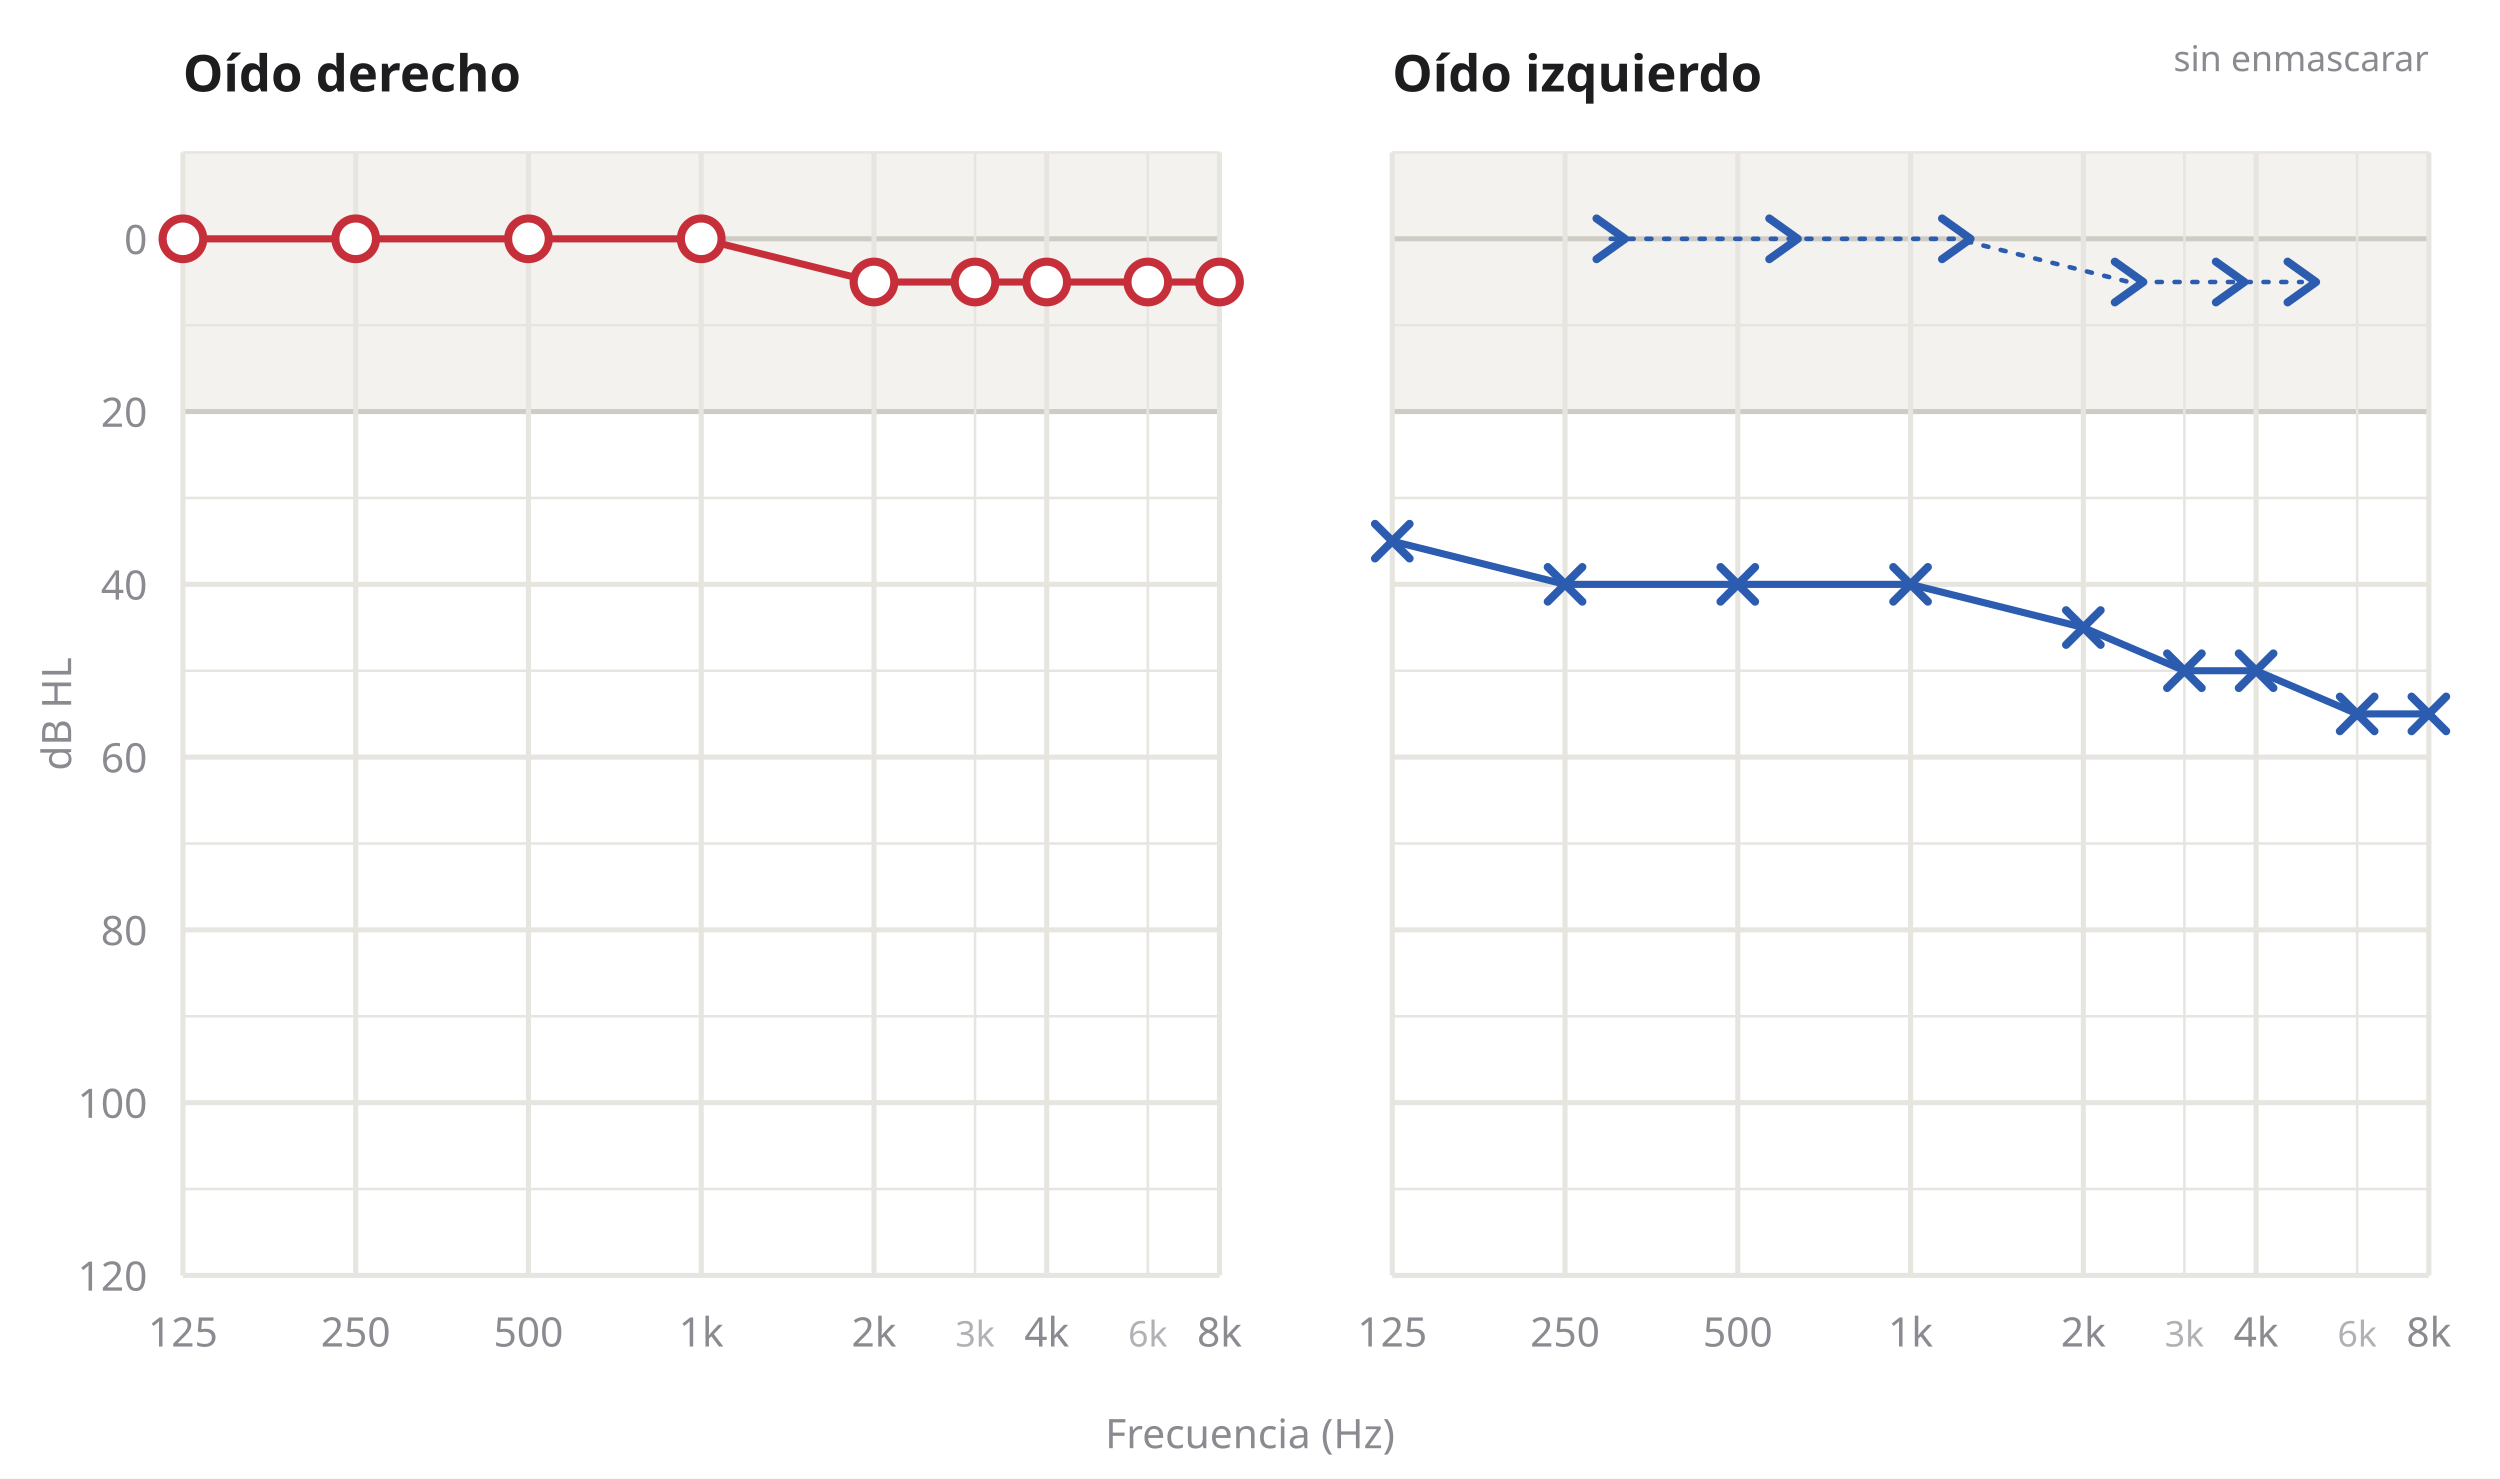
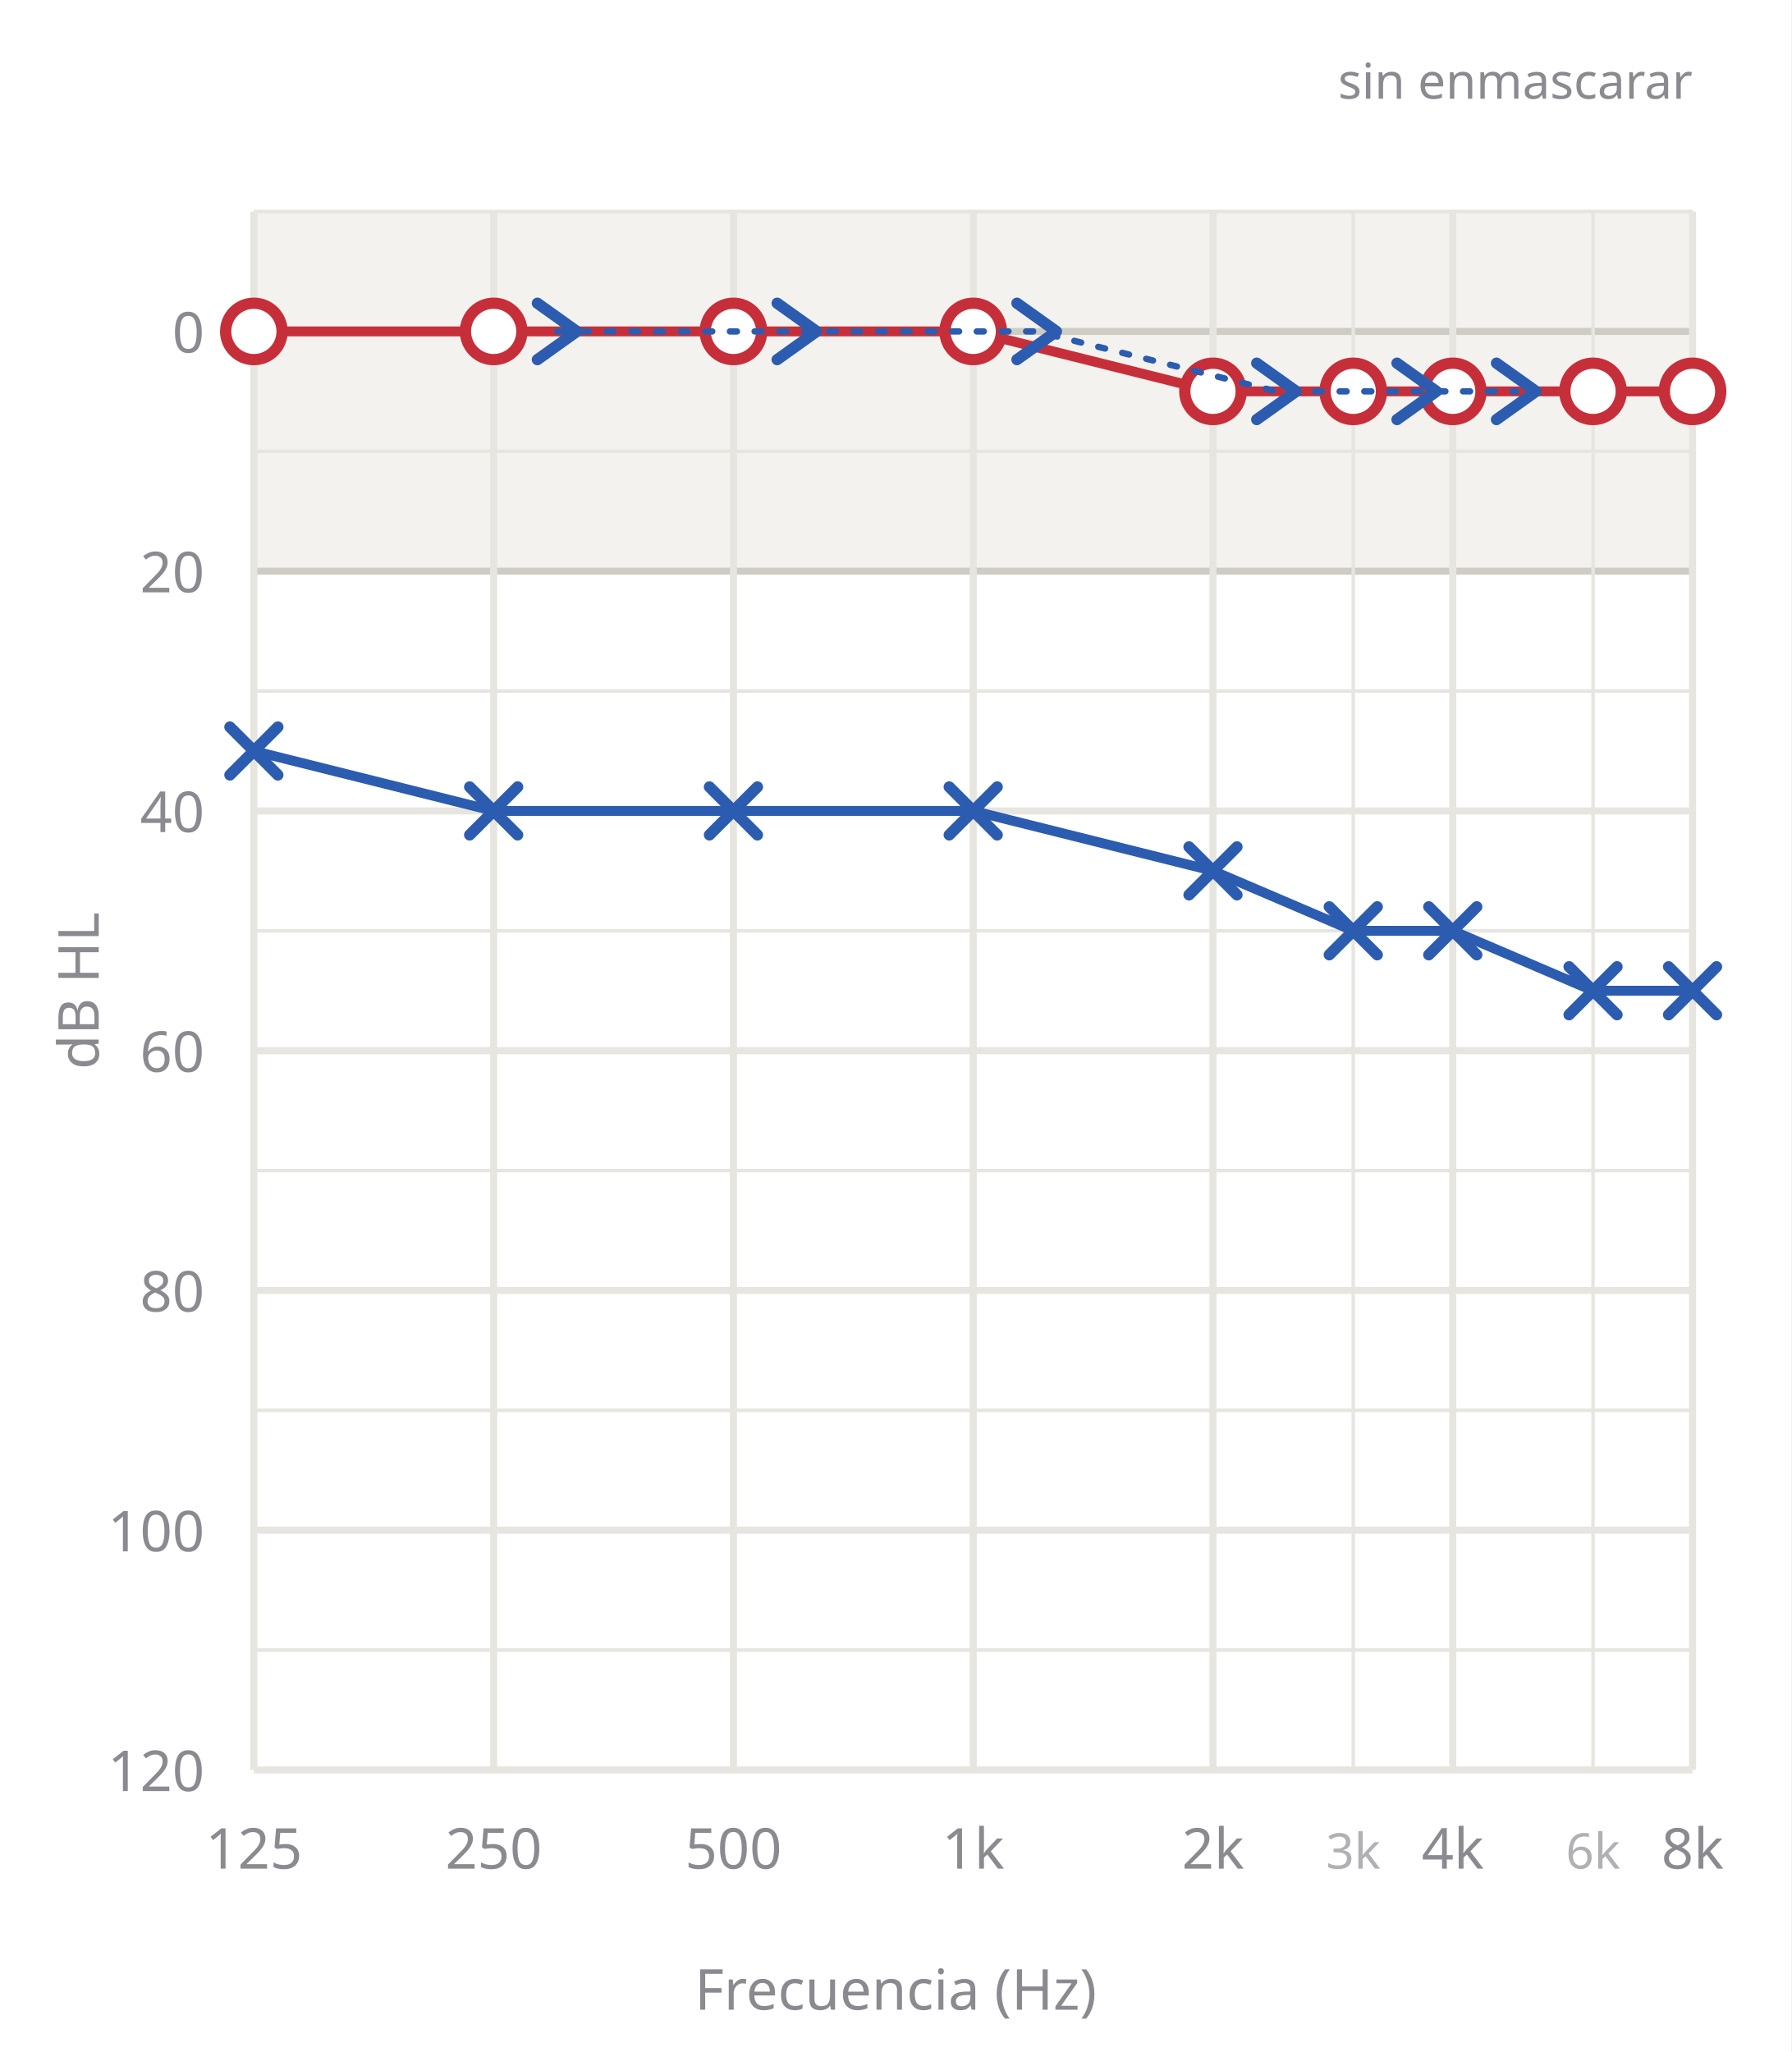
- <svg xmlns="http://www.w3.org/2000/svg" viewBox="0 0 492 291" width="492" height="291" font-family="'Plus Jakarta Sans', sans-serif">
+ <svg xmlns="http://www.w3.org/2000/svg" viewBox="0 0 254 291" width="254" height="291" font-family="'Plus Jakarta Sans', sans-serif">
  <rect width="100%" height="100%" fill="#ffffff" />
  <rect x="36" y="30" width="204" height="51" fill="#f4f2ee" stroke="none" stroke-width="0" />
  <line x1="36" y1="30" x2="240" y2="30" stroke="#e7e5e0" stroke-width="0.5" />
  <line x1="36" y1="47" x2="240" y2="47" stroke="#cfccc5" stroke-width="1" />
  <text x="29" y="50" font-size="8" fill="#8a8a90" text-anchor="end" font-weight="400">0</text>
  <line x1="36" y1="64" x2="240" y2="64" stroke="#e7e5e0" stroke-width="0.5" />
  <line x1="36" y1="81" x2="240" y2="81" stroke="#cfccc5" stroke-width="1" />
  <text x="29" y="84" font-size="8" fill="#8a8a90" text-anchor="end" font-weight="400">20</text>
  <line x1="36" y1="98" x2="240" y2="98" stroke="#e7e5e0" stroke-width="0.5" />
  <line x1="36" y1="115" x2="240" y2="115" stroke="#e7e5e0" stroke-width="1" />
  <text x="29" y="118" font-size="8" fill="#8a8a90" text-anchor="end" font-weight="400">40</text>
  <line x1="36" y1="132" x2="240" y2="132" stroke="#e7e5e0" stroke-width="0.5" />
  <line x1="36" y1="149" x2="240" y2="149" stroke="#e7e5e0" stroke-width="1" />
  <text x="29" y="152" font-size="8" fill="#8a8a90" text-anchor="end" font-weight="400">60</text>
  <line x1="36" y1="166" x2="240" y2="166" stroke="#e7e5e0" stroke-width="0.5" />
  <line x1="36" y1="183" x2="240" y2="183" stroke="#e7e5e0" stroke-width="1" />
  <text x="29" y="186" font-size="8" fill="#8a8a90" text-anchor="end" font-weight="400">80</text>
  <line x1="36" y1="200" x2="240" y2="200" stroke="#e7e5e0" stroke-width="0.5" />
  <line x1="36" y1="217" x2="240" y2="217" stroke="#e7e5e0" stroke-width="1" />
  <text x="29" y="220" font-size="8" fill="#8a8a90" text-anchor="end" font-weight="400">100</text>
  <line x1="36" y1="234" x2="240" y2="234" stroke="#e7e5e0" stroke-width="0.5" />
  <line x1="36" y1="251" x2="240" y2="251" stroke="#e7e5e0" stroke-width="1" />
  <text x="29" y="254" font-size="8" fill="#8a8a90" text-anchor="end" font-weight="400">120</text>
  <line x1="36" y1="30" x2="36" y2="251" stroke="#e7e5e0" stroke-width="1" />
  <text x="36" y="265" font-size="8" fill="#8a8a90" text-anchor="middle" font-weight="400">125</text>
  <line x1="70" y1="30" x2="70" y2="251" stroke="#e7e5e0" stroke-width="1" />
  <text x="70" y="265" font-size="8" fill="#8a8a90" text-anchor="middle" font-weight="400">250</text>
  <line x1="104" y1="30" x2="104" y2="251" stroke="#e7e5e0" stroke-width="1" />
  <text x="104" y="265" font-size="8" fill="#8a8a90" text-anchor="middle" font-weight="400">500</text>
  <line x1="138" y1="30" x2="138" y2="251" stroke="#e7e5e0" stroke-width="1" />
  <text x="138" y="265" font-size="8" fill="#8a8a90" text-anchor="middle" font-weight="400">1k</text>
  <line x1="172" y1="30" x2="172" y2="251" stroke="#e7e5e0" stroke-width="1" />
  <text x="172" y="265" font-size="8" fill="#8a8a90" text-anchor="middle" font-weight="400">2k</text>
  <line x1="191.89" y1="30" x2="191.89" y2="251" stroke="#e7e5e0" stroke-width="0.5" />
  <text x="191.89" y="265" font-size="7" fill="#b0b0b5" text-anchor="middle" font-weight="400">3k</text>
  <line x1="206" y1="30" x2="206" y2="251" stroke="#e7e5e0" stroke-width="1" />
  <text x="206" y="265" font-size="8" fill="#8a8a90" text-anchor="middle" font-weight="400">4k</text>
  <line x1="225.89" y1="30" x2="225.89" y2="251" stroke="#e7e5e0" stroke-width="0.5" />
  <text x="225.89" y="265" font-size="7" fill="#b0b0b5" text-anchor="middle" font-weight="400">6k</text>
  <line x1="240" y1="30" x2="240" y2="251" stroke="#e7e5e0" stroke-width="1" />
  <text x="240" y="265" font-size="8" fill="#8a8a90" text-anchor="middle" font-weight="400">8k</text>
-   <text x="36" y="18" font-size="10" fill="#1d1d1f" text-anchor="start" font-weight="600">Oído derecho</text>
  <path d="M36,47 L70,47 L104,47 L138,47 L172,55.5 L191.89,55.5 L206,55.5 L225.89,55.5 L240,55.5" fill="none" stroke="#c62f3a" stroke-width="1.4" stroke-opacity="1.0" stroke-linejoin="round" stroke-linecap="round" />
  <circle cx="36" cy="47" r="4" fill="#ffffff" stroke="#c62f3a" stroke-width="1.6" />
  <circle cx="70" cy="47" r="4" fill="#ffffff" stroke="#c62f3a" stroke-width="1.6" />
  <circle cx="104" cy="47" r="4" fill="#ffffff" stroke="#c62f3a" stroke-width="1.6" />
  <circle cx="138" cy="47" r="4" fill="#ffffff" stroke="#c62f3a" stroke-width="1.6" />
  <circle cx="172" cy="55.5" r="4" fill="#ffffff" stroke="#c62f3a" stroke-width="1.6" />
  <circle cx="191.89" cy="55.5" r="4" fill="#ffffff" stroke="#c62f3a" stroke-width="1.6" />
  <circle cx="206" cy="55.5" r="4" fill="#ffffff" stroke="#c62f3a" stroke-width="1.6" />
  <circle cx="225.89" cy="55.5" r="4" fill="#ffffff" stroke="#c62f3a" stroke-width="1.6" />
  <circle cx="240" cy="55.5" r="4" fill="#ffffff" stroke="#c62f3a" stroke-width="1.6" />
-   <rect x="274" y="30" width="204" height="51" fill="#f4f2ee" stroke="none" stroke-width="0" />
-   <line x1="274" y1="30" x2="478" y2="30" stroke="#e7e5e0" stroke-width="0.5" />
-   <line x1="274" y1="47" x2="478" y2="47" stroke="#cfccc5" stroke-width="1" />
-   <line x1="274" y1="64" x2="478" y2="64" stroke="#e7e5e0" stroke-width="0.5" />
-   <line x1="274" y1="81" x2="478" y2="81" stroke="#cfccc5" stroke-width="1" />
-   <line x1="274" y1="98" x2="478" y2="98" stroke="#e7e5e0" stroke-width="0.5" />
-   <line x1="274" y1="115" x2="478" y2="115" stroke="#e7e5e0" stroke-width="1" />
-   <line x1="274" y1="132" x2="478" y2="132" stroke="#e7e5e0" stroke-width="0.5" />
-   <line x1="274" y1="149" x2="478" y2="149" stroke="#e7e5e0" stroke-width="1" />
-   <line x1="274" y1="166" x2="478" y2="166" stroke="#e7e5e0" stroke-width="0.5" />
-   <line x1="274" y1="183" x2="478" y2="183" stroke="#e7e5e0" stroke-width="1" />
-   <line x1="274" y1="200" x2="478" y2="200" stroke="#e7e5e0" stroke-width="0.5" />
-   <line x1="274" y1="217" x2="478" y2="217" stroke="#e7e5e0" stroke-width="1" />
-   <line x1="274" y1="234" x2="478" y2="234" stroke="#e7e5e0" stroke-width="0.5" />
-   <line x1="274" y1="251" x2="478" y2="251" stroke="#e7e5e0" stroke-width="1" />
-   <line x1="274" y1="30" x2="274" y2="251" stroke="#e7e5e0" stroke-width="1" />
-   <text x="274" y="265" font-size="8" fill="#8a8a90" text-anchor="middle" font-weight="400">125</text>
-   <line x1="308" y1="30" x2="308" y2="251" stroke="#e7e5e0" stroke-width="1" />
-   <text x="308" y="265" font-size="8" fill="#8a8a90" text-anchor="middle" font-weight="400">250</text>
-   <line x1="342" y1="30" x2="342" y2="251" stroke="#e7e5e0" stroke-width="1" />
-   <text x="342" y="265" font-size="8" fill="#8a8a90" text-anchor="middle" font-weight="400">500</text>
-   <line x1="376" y1="30" x2="376" y2="251" stroke="#e7e5e0" stroke-width="1" />
-   <text x="376" y="265" font-size="8" fill="#8a8a90" text-anchor="middle" font-weight="400">1k</text>
-   <line x1="410" y1="30" x2="410" y2="251" stroke="#e7e5e0" stroke-width="1" />
-   <text x="410" y="265" font-size="8" fill="#8a8a90" text-anchor="middle" font-weight="400">2k</text>
-   <line x1="429.89" y1="30" x2="429.89" y2="251" stroke="#e7e5e0" stroke-width="0.5" />
-   <text x="429.89" y="265" font-size="7" fill="#b0b0b5" text-anchor="middle" font-weight="400">3k</text>
-   <line x1="444" y1="30" x2="444" y2="251" stroke="#e7e5e0" stroke-width="1" />
-   <text x="444" y="265" font-size="8" fill="#8a8a90" text-anchor="middle" font-weight="400">4k</text>
-   <line x1="463.89" y1="30" x2="463.89" y2="251" stroke="#e7e5e0" stroke-width="0.5" />
-   <text x="463.89" y="265" font-size="7" fill="#b0b0b5" text-anchor="middle" font-weight="400">6k</text>
-   <line x1="478" y1="30" x2="478" y2="251" stroke="#e7e5e0" stroke-width="1" />
-   <text x="478" y="265" font-size="8" fill="#8a8a90" text-anchor="middle" font-weight="400">8k</text>
-   <text x="274" y="18" font-size="10" fill="#1d1d1f" text-anchor="start" font-weight="600">Oído izquierdo</text>
-   <path d="M274,106.5 L308,115 L342,115 L376,115 L410,123.5 L429.89,132 L444,132 L463.89,140.5 L478,140.5" fill="none" stroke="#2c5cb0" stroke-width="1.4" stroke-opacity="1.0" stroke-linejoin="round" stroke-linecap="round" />
-   <path d="M317,47 L351,47 L385,47 L419,55.5 L438.89,55.5 L453,55.5" fill="none" stroke="#2c5cb0" stroke-width="0.9" stroke-opacity="1.0" stroke-linejoin="round" stroke-linecap="round" stroke-dasharray="1 2.5" />
-   <path d="M270.60,103.10 L277.40,109.90 M270.60,109.90 L277.40,103.10" fill="none" stroke="#2c5cb0" stroke-width="1.6" stroke-linejoin="round" stroke-linecap="round" />
-   <path d="M304.60,111.60 L311.40,118.40 M304.60,118.40 L311.40,111.60" fill="none" stroke="#2c5cb0" stroke-width="1.6" stroke-linejoin="round" stroke-linecap="round" />
-   <path d="M338.60,111.60 L345.40,118.40 M338.60,118.40 L345.40,111.60" fill="none" stroke="#2c5cb0" stroke-width="1.6" stroke-linejoin="round" stroke-linecap="round" />
-   <path d="M372.60,111.60 L379.40,118.40 M372.60,118.40 L379.40,111.60" fill="none" stroke="#2c5cb0" stroke-width="1.6" stroke-linejoin="round" stroke-linecap="round" />
-   <path d="M406.60,120.10 L413.40,126.90 M406.60,126.90 L413.40,120.10" fill="none" stroke="#2c5cb0" stroke-width="1.6" stroke-linejoin="round" stroke-linecap="round" />
-   <path d="M426.49,128.60 L433.29,135.40 M426.49,135.40 L433.29,128.60" fill="none" stroke="#2c5cb0" stroke-width="1.6" stroke-linejoin="round" stroke-linecap="round" />
-   <path d="M440.60,128.60 L447.40,135.40 M440.60,135.40 L447.40,128.60" fill="none" stroke="#2c5cb0" stroke-width="1.6" stroke-linejoin="round" stroke-linecap="round" />
-   <path d="M460.49,137.10 L467.29,143.90 M460.49,143.90 L467.29,137.10" fill="none" stroke="#2c5cb0" stroke-width="1.6" stroke-linejoin="round" stroke-linecap="round" />
-   <path d="M474.60,137.10 L481.40,143.90 M474.60,143.90 L481.40,137.10" fill="none" stroke="#2c5cb0" stroke-width="1.6" stroke-linejoin="round" stroke-linecap="round" />
-   <path d="M314.20,43.00 L319.80,47.00 L314.20,51.00" fill="none" stroke="#2c5cb0" stroke-width="1.6" stroke-linejoin="round" stroke-linecap="round" />
-   <path d="M348.20,43.00 L353.80,47.00 L348.20,51.00" fill="none" stroke="#2c5cb0" stroke-width="1.6" stroke-linejoin="round" stroke-linecap="round" />
-   <path d="M382.20,43.00 L387.80,47.00 L382.20,51.00" fill="none" stroke="#2c5cb0" stroke-width="1.6" stroke-linejoin="round" stroke-linecap="round" />
-   <path d="M416.20,51.50 L421.80,55.50 L416.20,59.50" fill="none" stroke="#2c5cb0" stroke-width="1.6" stroke-linejoin="round" stroke-linecap="round" />
-   <path d="M436.09,51.50 L441.69,55.50 L436.09,59.50" fill="none" stroke="#2c5cb0" stroke-width="1.6" stroke-linejoin="round" stroke-linecap="round" />
-   <path d="M450.20,51.50 L455.80,55.50 L450.20,59.50" fill="none" stroke="#2c5cb0" stroke-width="1.6" stroke-linejoin="round" stroke-linecap="round" />
-   <text x="478" y="14" font-size="7" fill="#8a8a90" text-anchor="end" font-weight="400">sin enmascarar</text>
+   <path d="M36,106.5 L70,115 L104,115 L138,115 L172,123.5 L191.89,132 L206,132 L225.89,140.5 L240,140.5" fill="none" stroke="#2c5cb0" stroke-width="1.4" stroke-opacity="1.0" stroke-linejoin="round" stroke-linecap="round" />
+   <path d="M79,47 L113,47 L147,47 L181,55.5 L200.89,55.5 L215,55.5" fill="none" stroke="#2c5cb0" stroke-width="0.9" stroke-opacity="1.0" stroke-linejoin="round" stroke-linecap="round" stroke-dasharray="1 2.5" />
+   <path d="M32.60,103.10 L39.40,109.90 M32.60,109.90 L39.40,103.10" fill="none" stroke="#2c5cb0" stroke-width="1.6" stroke-linejoin="round" stroke-linecap="round" />
+   <path d="M66.60,111.60 L73.40,118.40 M66.60,118.40 L73.40,111.60" fill="none" stroke="#2c5cb0" stroke-width="1.6" stroke-linejoin="round" stroke-linecap="round" />
+   <path d="M100.60,111.60 L107.40,118.40 M100.60,118.40 L107.40,111.60" fill="none" stroke="#2c5cb0" stroke-width="1.6" stroke-linejoin="round" stroke-linecap="round" />
+   <path d="M134.60,111.60 L141.40,118.40 M134.60,118.40 L141.40,111.60" fill="none" stroke="#2c5cb0" stroke-width="1.6" stroke-linejoin="round" stroke-linecap="round" />
+   <path d="M168.60,120.10 L175.40,126.90 M168.60,126.90 L175.40,120.10" fill="none" stroke="#2c5cb0" stroke-width="1.6" stroke-linejoin="round" stroke-linecap="round" />
+   <path d="M188.49,128.60 L195.29,135.40 M188.49,135.40 L195.29,128.60" fill="none" stroke="#2c5cb0" stroke-width="1.6" stroke-linejoin="round" stroke-linecap="round" />
+   <path d="M202.60,128.60 L209.40,135.40 M202.60,135.40 L209.40,128.60" fill="none" stroke="#2c5cb0" stroke-width="1.6" stroke-linejoin="round" stroke-linecap="round" />
+   <path d="M222.49,137.10 L229.29,143.90 M222.49,143.90 L229.29,137.10" fill="none" stroke="#2c5cb0" stroke-width="1.6" stroke-linejoin="round" stroke-linecap="round" />
+   <path d="M236.60,137.10 L243.40,143.90 M236.60,143.90 L243.40,137.10" fill="none" stroke="#2c5cb0" stroke-width="1.6" stroke-linejoin="round" stroke-linecap="round" />
+   <path d="M76.20,43.00 L81.80,47.00 L76.20,51.00" fill="none" stroke="#2c5cb0" stroke-width="1.6" stroke-linejoin="round" stroke-linecap="round" />
+   <path d="M110.20,43.00 L115.80,47.00 L110.20,51.00" fill="none" stroke="#2c5cb0" stroke-width="1.6" stroke-linejoin="round" stroke-linecap="round" />
+   <path d="M144.20,43.00 L149.80,47.00 L144.20,51.00" fill="none" stroke="#2c5cb0" stroke-width="1.6" stroke-linejoin="round" stroke-linecap="round" />
+   <path d="M178.20,51.50 L183.80,55.50 L178.20,59.50" fill="none" stroke="#2c5cb0" stroke-width="1.6" stroke-linejoin="round" stroke-linecap="round" />
+   <path d="M198.09,51.50 L203.69,55.50 L198.09,59.50" fill="none" stroke="#2c5cb0" stroke-width="1.6" stroke-linejoin="round" stroke-linecap="round" />
+   <path d="M212.20,51.50 L217.80,55.50 L212.20,59.50" fill="none" stroke="#2c5cb0" stroke-width="1.6" stroke-linejoin="round" stroke-linecap="round" />
+   <text x="240" y="14" font-size="7" fill="#8a8a90" text-anchor="end" font-weight="400">sin enmascarar</text>
  <text x="14" y="140.5" font-size="8" fill="#8a8a90" text-anchor="middle" font-weight="400" transform="rotate(-90 14 140.5)">dB HL</text>
-   <text x="246" y="285" font-size="8" fill="#8a8a90" text-anchor="middle" font-weight="400">Frecuencia (Hz)</text>
+   <text x="127" y="285" font-size="8" fill="#8a8a90" text-anchor="middle" font-weight="400">Frecuencia (Hz)</text>
</svg>
